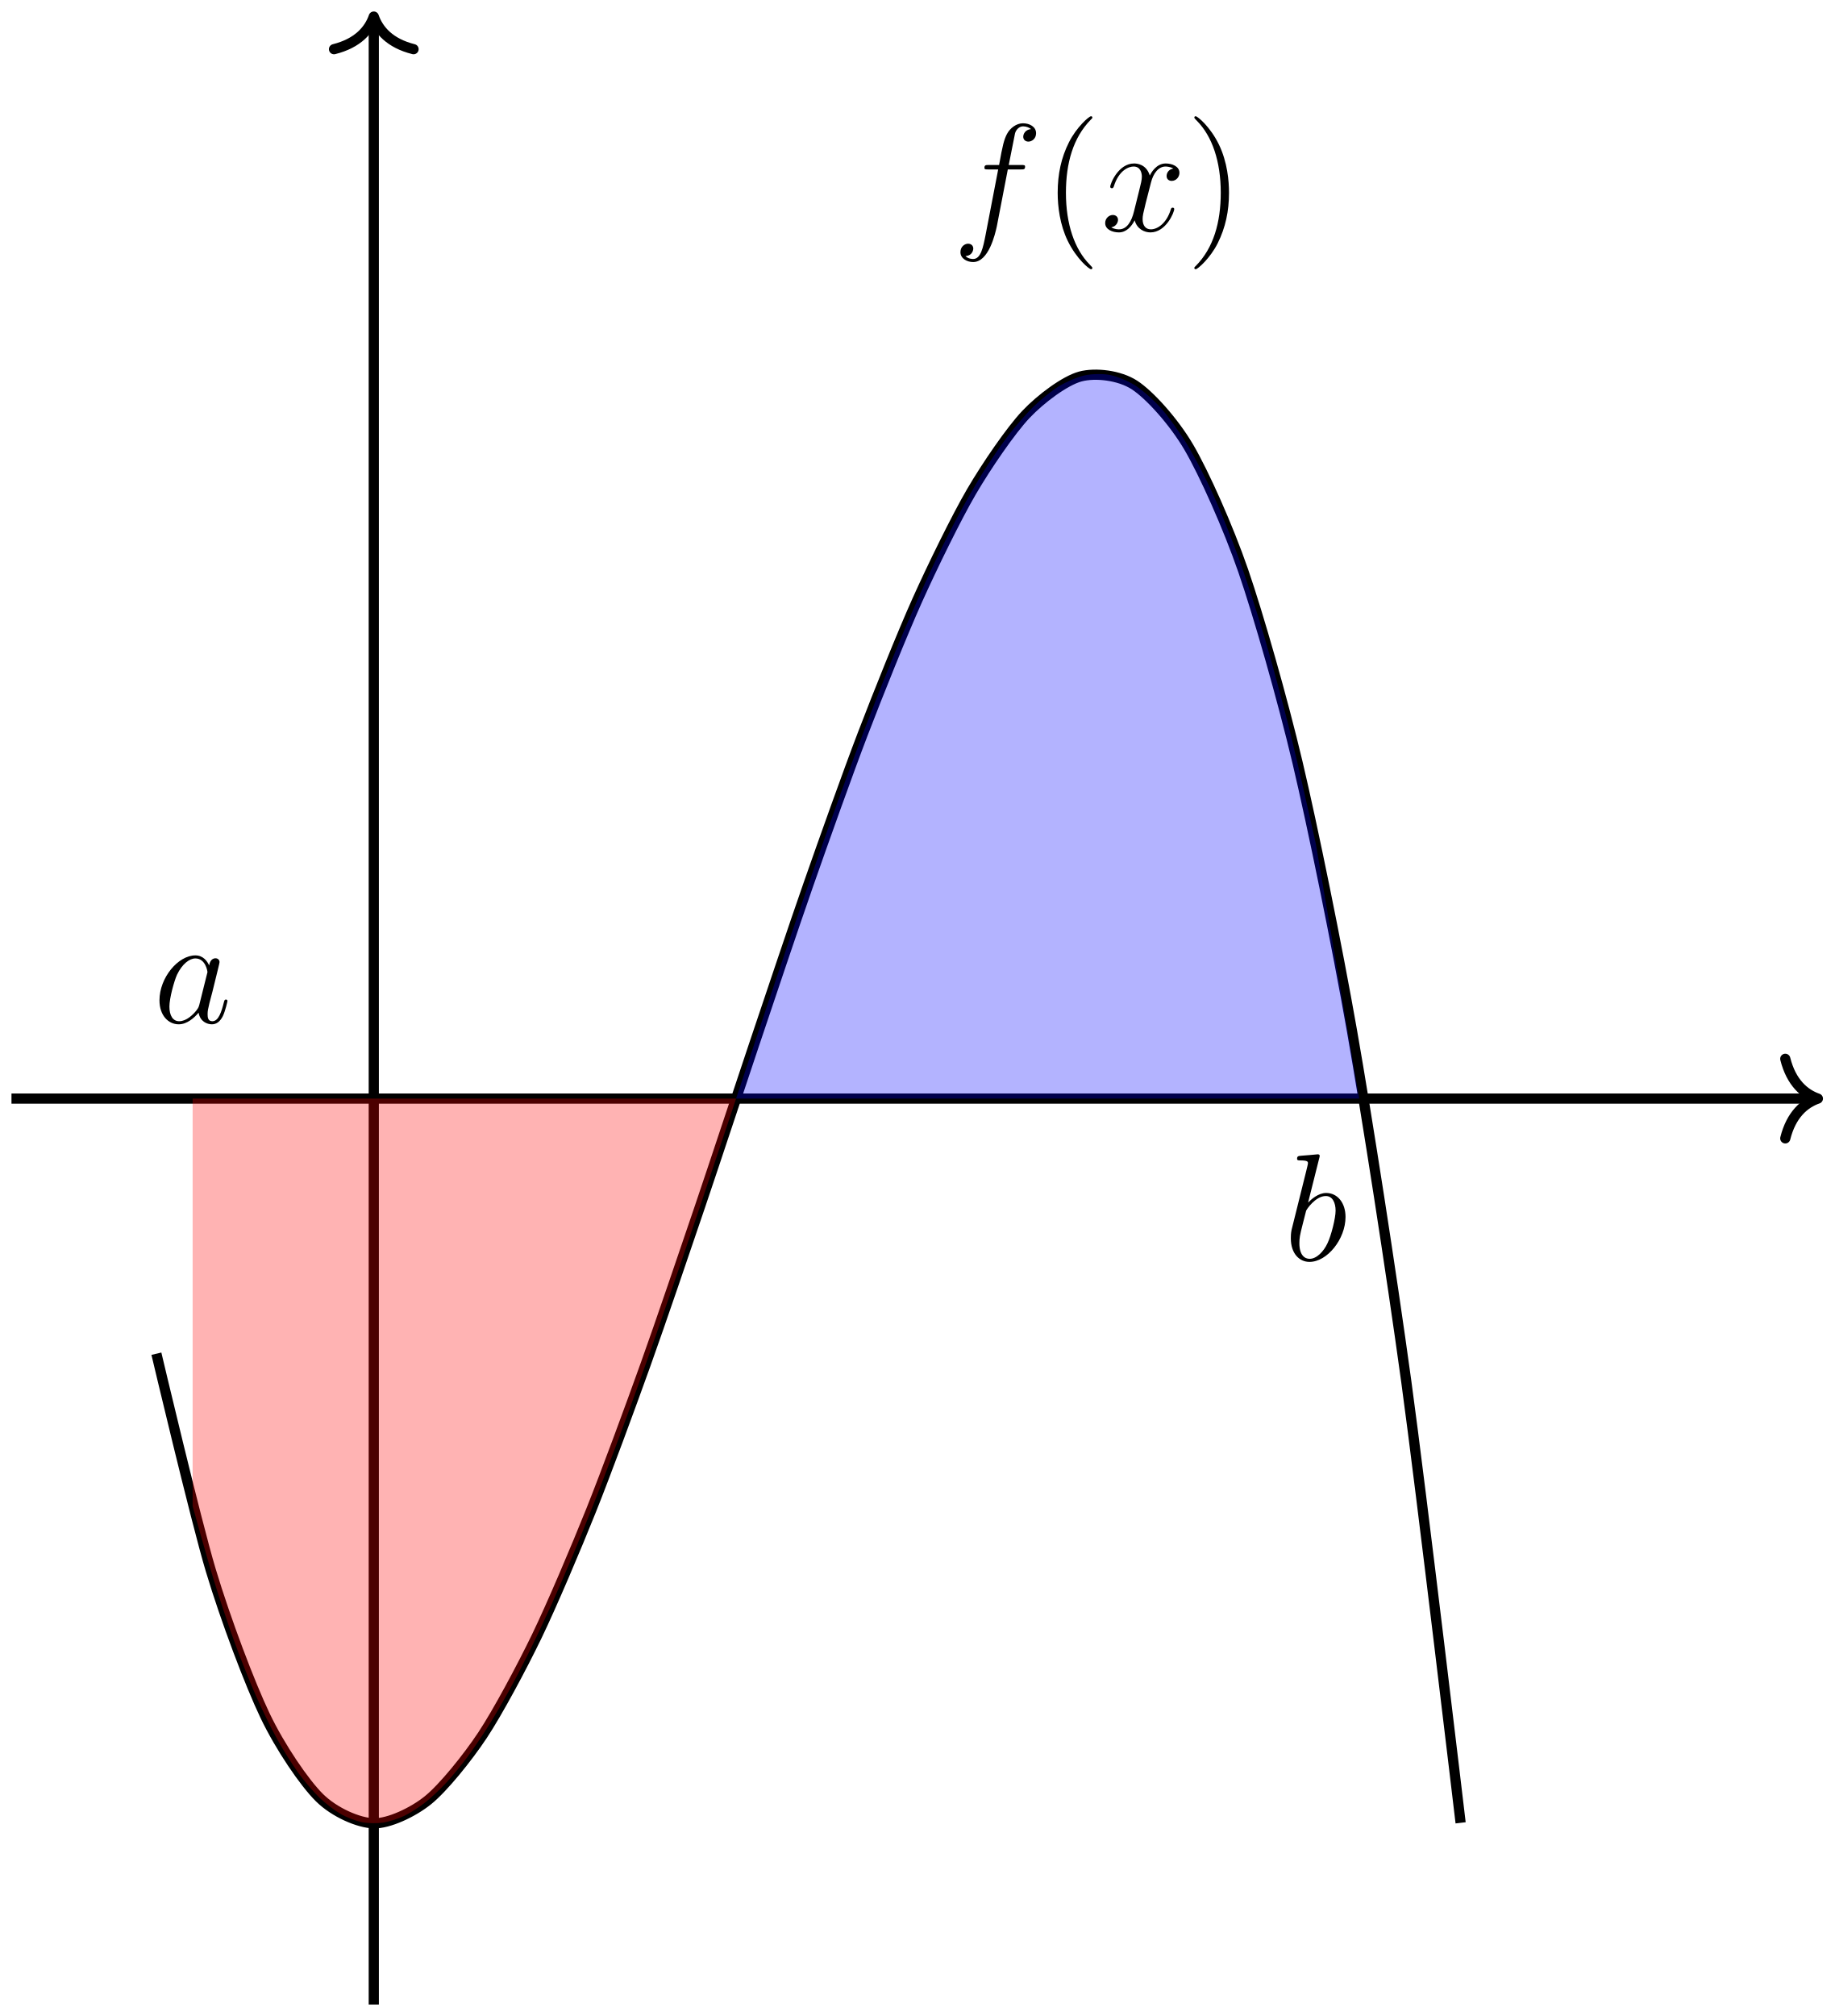
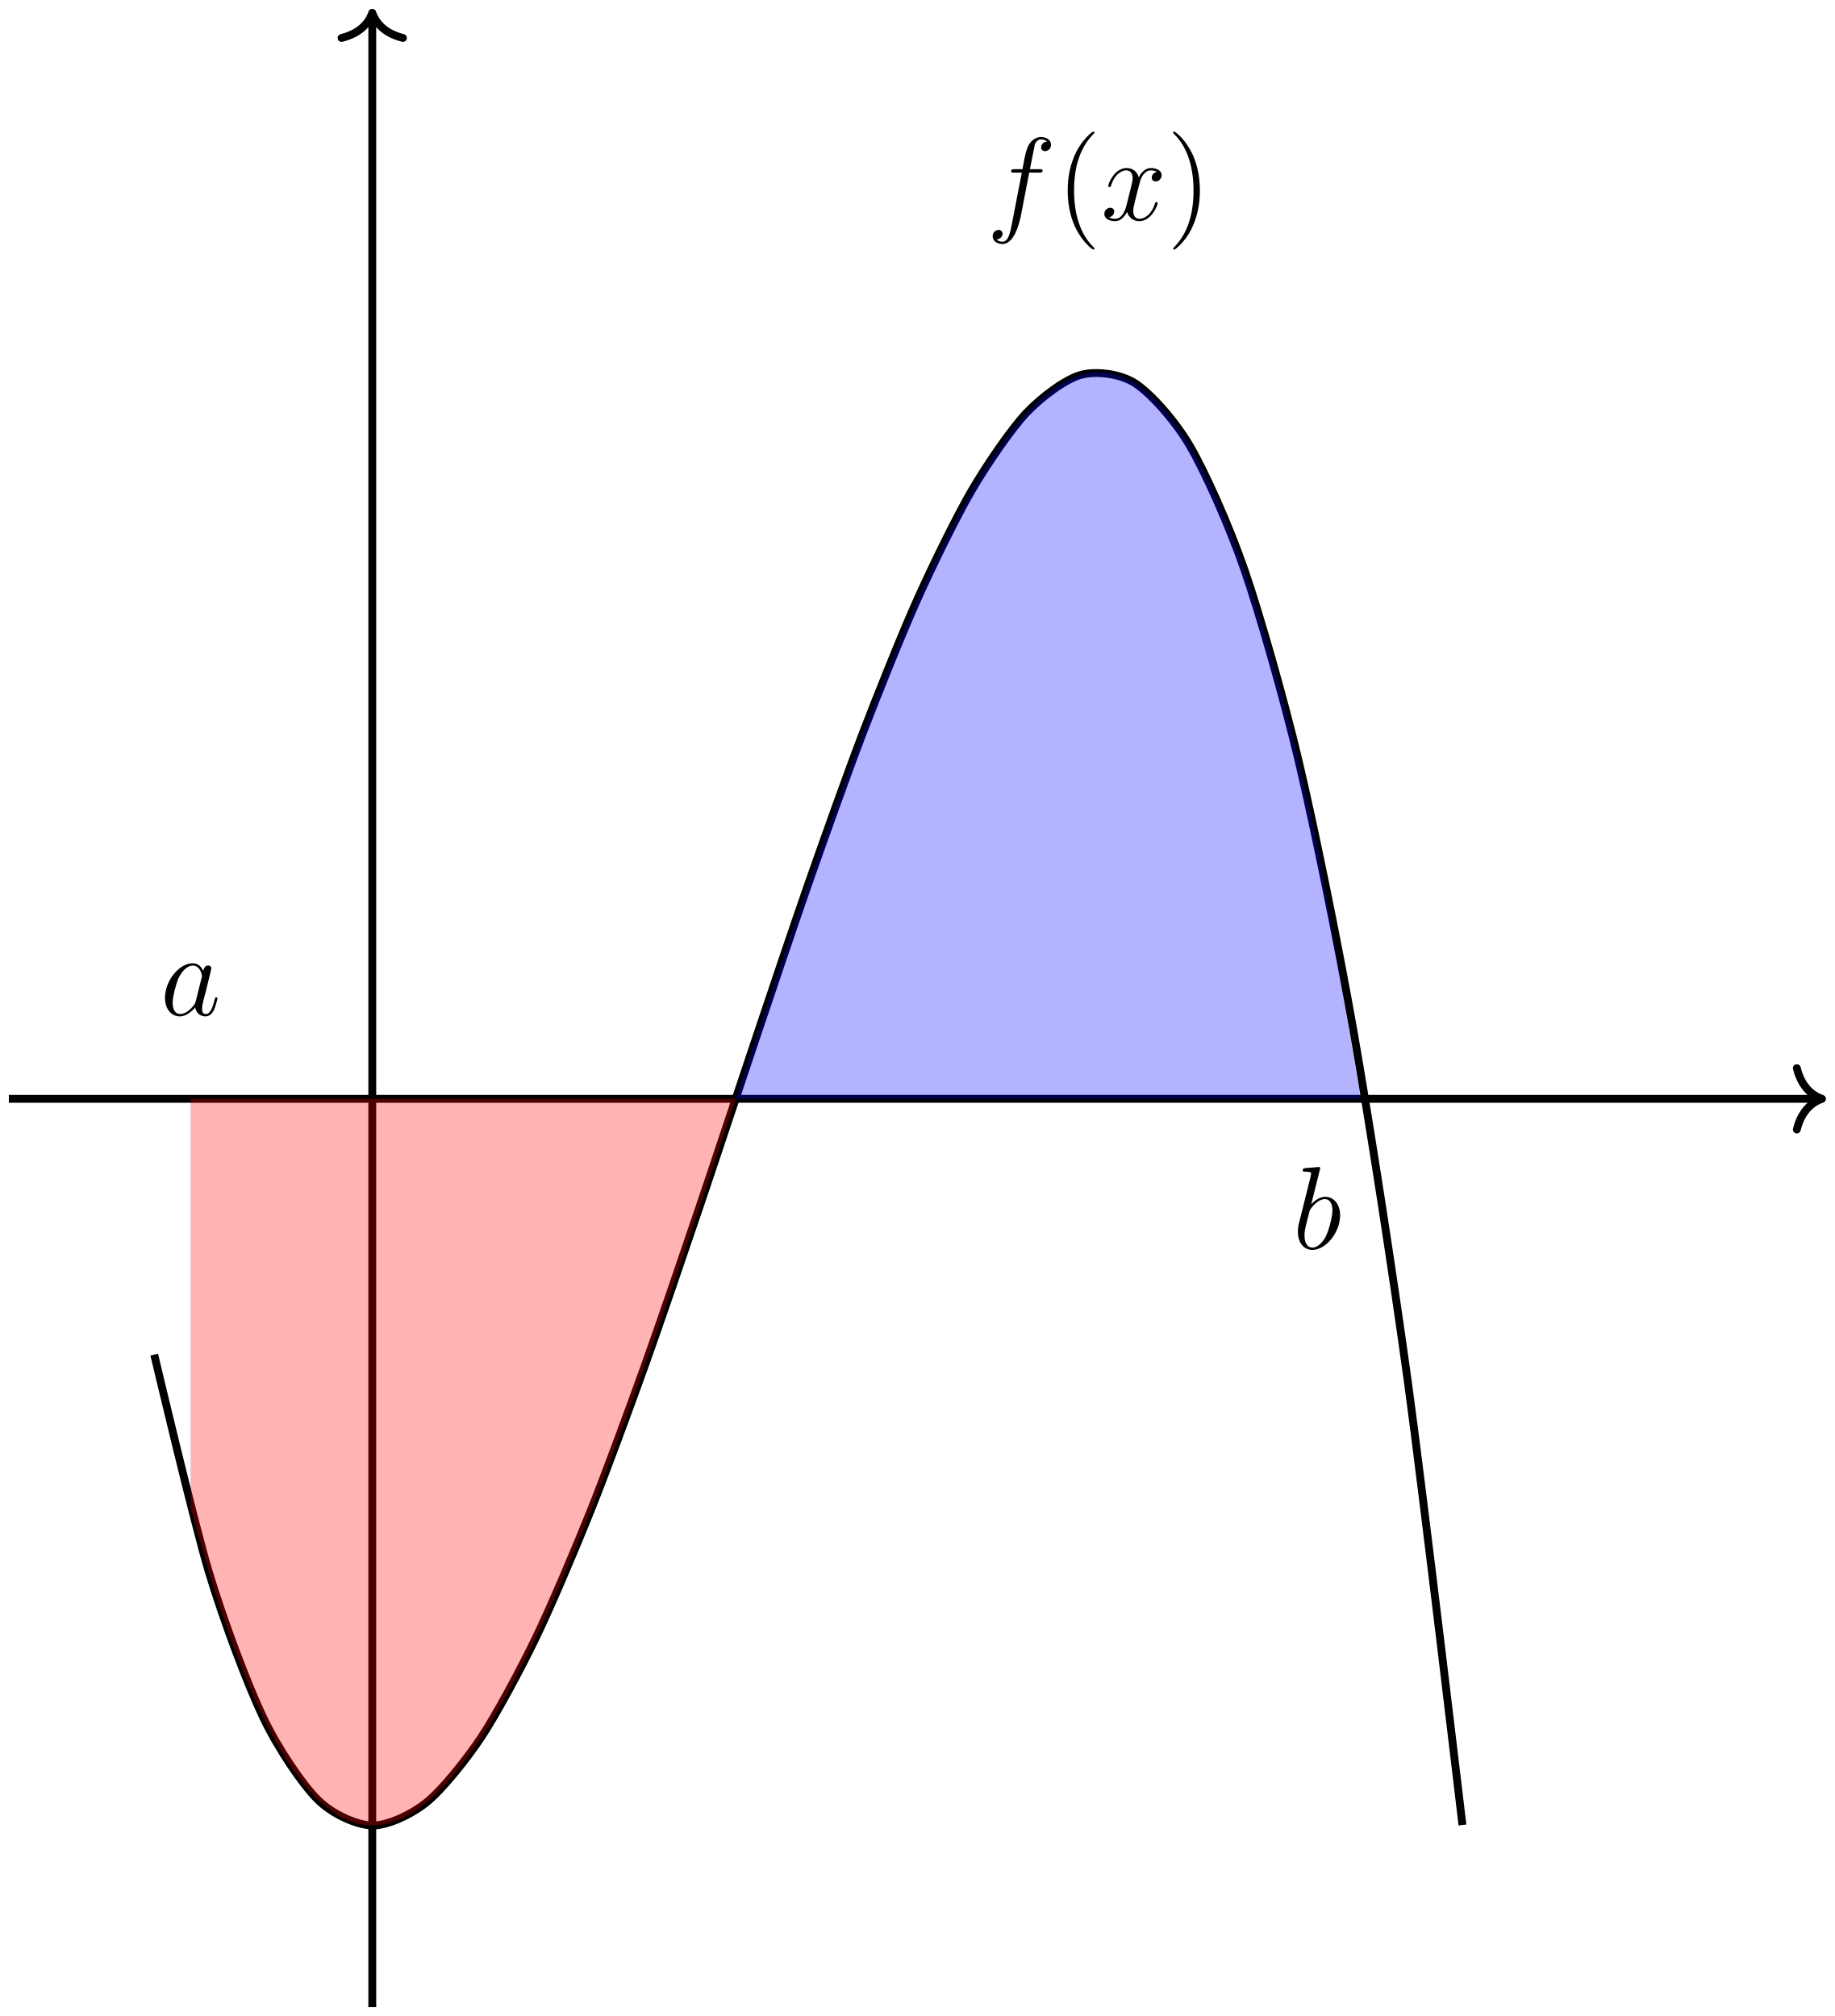
- <svg xmlns="http://www.w3.org/2000/svg" xmlns:xlink="http://www.w3.org/1999/xlink" version="1.1" width="239.215pt" height="262.837pt" viewBox="-.5 -157.202 143.529 157.702">
+ <svg xmlns="http://www.w3.org/2000/svg" xmlns:xlink="http://www.w3.org/1999/xlink" version="1.1" width="310.082pt" height="340.791pt" viewBox="-.5 -203.975 186.049 204.475">
  <defs>
    <path id="g4-40" d="M3.885 2.905C3.885 2.869 3.885 2.845 3.682 2.642C2.487 1.435 1.817-.538 1.817-2.977C1.817-5.296 2.379-7.293 3.766-8.703C3.885-8.811 3.885-8.835 3.885-8.871C3.885-8.942 3.826-8.966 3.778-8.966C3.622-8.966 2.642-8.106 2.056-6.934C1.447-5.727 1.172-4.447 1.172-2.977C1.172-1.913 1.339-.49 1.961 .789C2.666 2.224 3.646 3.001 3.778 3.001C3.826 3.001 3.885 2.977 3.885 2.905Z" />
    <path id="g4-41" d="M3.371-2.977C3.371-3.885 3.252-5.368 2.582-6.755C1.877-8.189 .897-8.966 .765-8.966C.717-8.966 .658-8.942 .658-8.871C.658-8.835 .658-8.811 .861-8.608C2.056-7.4 2.726-5.428 2.726-2.989C2.726-.669 2.164 1.327 .777 2.738C.658 2.845 .658 2.869 .658 2.905C.658 2.977 .717 3.001 .765 3.001C.921 3.001 1.901 2.14 2.487 .968C3.096-.251 3.371-1.542 3.371-2.977Z" />
    <path id="g2-97" d="M3.599-1.423C3.539-1.219 3.539-1.196 3.371-.968C3.108-.634 2.582-.12 2.02-.12C1.53-.12 1.255-.562 1.255-1.267C1.255-1.925 1.626-3.264 1.853-3.766C2.26-4.603 2.821-5.033 3.288-5.033C4.077-5.033 4.232-4.053 4.232-3.957C4.232-3.957 4.196-3.79 4.184-3.766L3.599-1.423ZM5.798-1.71C5.798-1.769 5.75-1.817 5.679-1.817C5.571-1.817 5.559-1.757 5.511-1.578C5.332-.873 5.105-.12 4.615-.12C4.268-.12 4.244-.43 4.244-.669C4.244-.944 4.28-1.076 4.388-1.542L4.627-2.451C5.069-4.244 5.177-4.674 5.177-4.746C5.177-4.914 5.045-5.045 4.866-5.045C4.483-5.045 4.388-4.627 4.364-4.483C4.232-4.794 3.909-5.272 3.288-5.272C1.937-5.272 .478-3.527 .478-1.757C.478-.574 1.172 .12 1.985 .12C2.642 .12 3.204-.395 3.539-.789C3.658-.084 4.22 .12 4.579 .12S5.224-.096 5.44-.526C5.631-.933 5.798-1.662 5.798-1.71Z" />
    <path id="g2-98" d="M4.818-3.395C4.818-4.495 4.196-5.272 3.3-5.272C2.678-5.272 2.116-4.758 1.889-4.519L2.762-7.998C2.774-8.046 2.798-8.118 2.798-8.177C2.798-8.297 2.654-8.297 2.654-8.297L1.997-8.237C1.793-8.225 1.614-8.201 1.399-8.189C1.112-8.165 1.028-8.153 1.028-7.938C1.028-7.819 1.148-7.819 1.267-7.819C1.877-7.819 1.877-7.711 1.877-7.592C1.877-7.508 1.781-7.161 1.733-6.946L1.447-5.798L.598-2.391C.538-2.092 .538-1.889 .538-1.733C.538-.514 1.219 .12 1.997 .12C3.383 .12 4.818-1.662 4.818-3.395ZM3.407-1.339C3.108-.693 2.558-.12 2.008-.12C1.626-.12 1.207-.406 1.207-1.339C1.207-1.733 1.243-1.961 1.459-2.798L1.733-3.873C1.757-3.969 2.463-5.033 3.276-5.033C3.802-5.033 4.041-4.507 4.041-3.885C4.041-3.312 3.706-1.961 3.407-1.339Z" />
    <path id="g2-102" d="M6.528-7.639C6.528-8.141 6.025-8.416 5.499-8.416C4.985-8.416 4.483-8.034 4.244-7.568C4.029-7.149 3.909-6.719 3.634-5.153H2.833C2.606-5.153 2.487-5.153 2.487-4.937C2.487-4.806 2.558-4.806 2.798-4.806H3.563L2.582 .287C2.379 1.327 2.2 2.2 1.602 2.2C1.566 2.2 1.219 2.2 1.004 1.973C1.614 1.925 1.614 1.387 1.614 1.387C1.614 1.148 1.435 1.004 1.207 1.004C.968 1.004 .61 1.207 .61 1.662C.61 2.176 1.136 2.439 1.602 2.439C2.821 2.439 3.324 .251 3.455-.347L4.316-4.806H5.332C5.571-4.806 5.667-4.806 5.667-5.033C5.667-5.153 5.571-5.153 5.356-5.153H4.388L4.878-7.615C4.949-7.902 5.2-8.177 5.511-8.177C5.762-8.177 6.013-8.07 6.133-7.962C5.667-7.914 5.523-7.568 5.523-7.364C5.523-7.125 5.703-6.982 5.93-6.982C6.169-6.982 6.528-7.185 6.528-7.639Z" />
    <path id="g2-120" d="M5.738-1.71C5.738-1.769 5.691-1.817 5.619-1.817C5.511-1.817 5.499-1.757 5.464-1.662C5.141-.61 4.447-.12 3.909-.12C3.491-.12 3.264-.43 3.264-.921C3.264-1.184 3.312-1.375 3.503-2.164L3.921-3.79C4.101-4.507 4.507-5.033 5.057-5.033C5.057-5.033 5.416-5.033 5.667-4.878C5.284-4.806 5.141-4.519 5.141-4.292C5.141-4.005 5.368-3.909 5.535-3.909C5.894-3.909 6.145-4.22 6.145-4.543C6.145-5.045 5.571-5.272 5.069-5.272C4.34-5.272 3.933-4.555 3.826-4.328C3.551-5.224 2.809-5.272 2.594-5.272C1.375-5.272 .729-3.706 .729-3.443C.729-3.395 .777-3.335 .861-3.335C.956-3.335 .98-3.407 1.004-3.455C1.411-4.782 2.212-5.033 2.558-5.033C3.096-5.033 3.204-4.531 3.204-4.244C3.204-3.981 3.132-3.706 2.989-3.132L2.582-1.494C2.403-.777 2.056-.12 1.423-.12C1.363-.12 1.064-.12 .813-.275C1.243-.359 1.339-.717 1.339-.861C1.339-1.1 1.16-1.243 .933-1.243C.646-1.243 .335-.992 .335-.61C.335-.108 .897 .12 1.411 .12C1.985 .12 2.391-.335 2.642-.825C2.833-.12 3.431 .12 3.873 .12C5.093 .12 5.738-1.447 5.738-1.71Z" />
  </defs>
  <g id="page4">
-     <g stroke-miterlimit="10" transform="matrix(.996264 0 0 -.996264 28.74494 -71.2646)" fill="#000" stroke="#000" stroke-width="0.4">
+     <g stroke-miterlimit="10" transform="matrix(.996264 0 0 -.996264 37.24896 -92.52465)" fill="#000" stroke="#000" stroke-width="0.4">
      <g stroke-width="0.8">
-         <path d="M-28.453 0H113.011" fill="none" />
-         <g transform="translate(113.411)" stroke-dasharray="none" stroke-dashoffset="0.0" stroke-linecap="round" stroke-linejoin="round">
+         <path d="M-36.989 0H147.155" fill="none" />
+         <g transform="translate(147.5546)" stroke-dasharray="none" stroke-dashoffset="0.0" stroke-linecap="round" stroke-linejoin="round">
          <path d="M-2.56 3.123C-2.092 1.249-1.05 .364 0 0C-1.05-.364-2.092-1.249-2.56-3.123" fill="none" />
        </g>
      </g>
      <g stroke-width="0.8">
-         <path d="M0-71.132V84.558" fill="none" />
-         <g transform="matrix(0 1 -1 0 0 84.95824)" stroke-dasharray="none" stroke-dashoffset="0.0" stroke-linecap="round" stroke-linejoin="round">
+         <path d="M0-92.472V110.166" fill="none" />
+         <g transform="matrix(0 1 -1 0 0 110.566)" stroke-dasharray="none" stroke-dashoffset="0.0" stroke-linecap="round" stroke-linejoin="round">
          <path d="M-2.56 3.123C-2.092 1.249-1.05 .364 0 0C-1.05-.364-2.092-1.249-2.56-3.123" fill="none" />
        </g>
      </g>
      <g stroke-width="0.8">
-         <path d="M-17.072-20.031C-17.072-20.031-13.988-33.084-12.804-37.027C-11.62-40.971-9.721-45.976-8.536-48.455C-7.352-50.933-5.453-53.716-4.269-54.888S-1.185-56.879-.001-56.905C1.183-56.932 3.083-56.041 4.267-55.082C5.451-54.123 7.35-51.779 8.535-49.994C9.719-48.209 11.618-44.668 12.802-42.216C13.987-39.765 15.886-35.284 17.07-32.327C18.254-29.369 20.154-24.204 21.338-20.9C22.522-17.596 24.421-12.004 25.606-8.513C26.79-5.023 28.689 .741 29.873 4.258S32.957 13.454 34.141 16.838S37.224 25.558 38.409 28.649C39.593 31.741 41.492 36.479 42.676 39.117C43.861 41.755 45.76 45.639 46.944 47.664C48.129 49.69 50.028 52.463 51.212 53.716C52.396 54.969 54.295 56.375 55.48 56.695C56.664 57.016 58.563 56.798 59.747 56.026S62.831 53.156 64.015 51.132C65.199 49.108 67.099 44.874 68.283 41.438C69.467 38.002 71.366 31.376 72.551 26.368C73.735 21.36 75.634 12.084 76.818 5.344C78.003-1.396 79.902-13.577 81.086-22.208C82.27-30.84 85.354-56.866 85.354-56.866" fill="none" />
+         <path d="M-22.193-26.04C-22.193-26.04-18.185-43.009-16.645-48.136C-15.106-53.263-12.637-59.77-11.097-62.991C-9.558-66.213-7.089-69.831-5.549-71.355C-4.01-72.879-1.541-73.942-.001-73.977C1.538-74.012 4.007-72.854 5.547-71.607C7.086-70.361 9.555-67.313 11.095-64.992C12.635-62.671 15.104-58.068 16.643-54.881C18.183-51.695 20.652-45.87 22.191-42.025C23.731-38.18 26.2-31.466 27.739-27.17C29.279-22.875 31.748-15.605 33.287-11.067C34.827-6.529 37.296 .963 38.835 5.536C40.375 10.108 42.844 17.49 44.383 21.889C45.923 26.289 48.392 33.226 49.931 37.244C51.471 41.263 53.94 47.422 55.48 50.852C57.019 54.282 59.488 59.331 61.028 61.964C62.567 64.597 65.036 68.202 66.576 69.831C68.115 71.46 70.584 73.287 72.124 73.704C73.663 74.121 76.132 73.838 77.672 72.834C79.211 71.831 81.68 69.103 83.22 66.472C84.76 63.841 87.228 58.336 88.768 53.869C90.308 49.403 92.777 40.789 94.316 34.278C95.856 27.768 98.325 15.709 99.864 6.947C101.404-1.815 103.873-17.65 105.412-28.871C106.952-40.092 110.96-73.927 110.96-73.927" fill="none" />
      </g>
      <g fill="#f00" stroke="#f00" stroke-opacity="0.3" fill-opacity="0.3">
-         <path d="M-14.226 0V-32.009C-14.226-32.009-13.027-36.311-12.567-37.803S-11.368-41.494-10.908-42.758C-10.447-44.022-9.709-45.865-9.248-46.91S-8.049-49.457-7.589-50.293C-7.129-51.13-6.39-52.304-5.93-52.941S-4.731-54.439-4.27-54.887C-3.81-55.334-3.071-55.899-2.611-56.165C-2.151-56.432-1.412-56.714-.952-56.809C-.491-56.905 .247-56.92 .708-56.853C1.168-56.787 1.907-56.55 2.367-56.332C2.827-56.113 3.566-55.639 4.026-55.277C4.487-54.915 5.225-54.22 5.686-53.724S6.885-52.327 7.345-51.707C7.805-51.087 8.544-49.993 9.004-49.259S10.203-47.254 10.664-46.414C11.124-45.574 11.863-44.142 12.323-43.206C12.783-42.27 13.522-40.691 13.982-39.669C14.443-38.646 15.181-36.936 15.642-35.836C16.102-34.736 16.841-32.91 17.301-31.742C17.761-30.575 18.5-28.647 18.96-27.421C19.421-26.195 20.159-24.181 20.62-22.906C21.08-21.63 21.819-19.545 22.279-18.231C22.739-16.916 23.478-14.775 23.938-13.43C24.399-12.085 25.598-8.536 25.598-8.536L28.453 0Z" stroke="none" />
+         <path d="M-18.494 0V-41.612C-18.494-41.612-16.936-47.205-16.337-49.144C-15.739-51.082-14.779-53.943-14.18-55.586C-13.581-57.228-12.621-59.624-12.023-60.984C-11.424-62.343-10.464-64.294-9.866-65.381C-9.267-66.469-8.307-67.995-7.709-68.824C-7.11-69.652-6.15-70.771-5.551-71.353C-4.953-71.934-3.993-72.668-3.394-73.015C-2.796-73.362-1.836-73.728-1.237-73.852C-.639-73.976 .321-73.996 .92-73.91C1.519-73.823 2.479-73.515 3.077-73.231C3.676-72.947 4.636-72.33 5.234-71.86C5.833-71.39 6.793-70.486 7.391-69.842C7.99-69.198 8.95-68.025 9.549-67.219S11.107-64.991 11.706-64.036C12.304-63.082 13.264-61.43 13.863-60.338C14.461-59.246 15.421-57.384 16.02-56.168C16.619-54.951 17.579-52.899 18.177-51.569C18.776-50.24 19.736-48.017 20.334-46.587C20.933-45.157 21.893-42.783 22.491-41.265C23.09-39.747 24.05-37.241 24.649-35.647S26.207-31.435 26.806-29.777C27.404-28.12 28.364-25.409 28.963-23.7C29.561-21.991 30.521-19.207 31.12-17.459C31.719-15.71 33.277-11.097 33.277-11.097L36.989 0Z" stroke="none" />
      </g>
      <g fill="#00f" stroke="#00f" stroke-opacity="0.3" fill-opacity="0.3">
-         <path d="M28.453 0L25.607-8.508C25.607-8.508 27.063-4.163 27.623-2.49C28.182-.816 29.079 1.882 29.638 3.554C30.197 5.226 31.094 7.908 31.653 9.561S33.109 13.854 33.669 15.473C34.228 17.091 35.125 19.661 35.684 21.227C36.243 22.794 37.14 25.266 37.699 26.763C38.259 28.261 39.155 30.61 39.715 32.022C40.274 33.434 41.171 35.631 41.73 36.941S43.186 40.27 43.745 41.46C44.305 42.651 45.201 44.466 45.761 45.52C46.32 46.574 47.217 48.157 47.776 49.058S49.232 51.283 49.791 52.014S51.248 53.784 51.807 54.329C52.366 54.873 53.263 55.599 53.822 55.94C54.381 56.281 55.278 56.666 55.837 56.787C56.397 56.908 57.294 56.927 57.853 56.81C58.412 56.694 59.309 56.319 59.868 55.948C60.427 55.578 61.324 54.782 61.883 54.14S63.34 52.255 63.899 51.327S65.355 48.68 65.914 47.446S67.37 43.992 67.93 42.437C68.489 40.882 69.386 38.133 69.945 36.24C70.504 34.347 71.401 31.042 71.96 28.794C72.519 26.547 73.976 20.039 73.976 20.039L77.391 0Z" stroke="none" />
+         <path d="M36.989 0L33.29-11.061C33.29-11.061 35.182-5.412 35.91-3.237C36.637-1.061 37.802 2.446 38.529 4.62C39.256 6.794 40.422 10.28 41.149 12.43C41.876 14.58 43.042 18.011 43.769 20.115C44.496 22.219 45.662 25.559 46.389 27.595C47.116 29.632 48.282 32.845 49.009 34.793C49.736 36.74 50.902 39.793 51.629 41.629C52.356 43.464 53.522 46.321 54.249 48.023C54.976 49.726 56.142 52.351 56.869 53.899C57.596 55.446 58.762 57.806 59.489 59.176C60.216 60.546 61.382 62.604 62.109 63.775S64.002 66.668 64.729 67.619C65.456 68.569 66.622 69.919 67.349 70.628C68.076 71.336 69.242 72.279 69.969 72.722C70.696 73.165 71.862 73.666 72.589 73.823C73.316 73.98 74.482 74.005 75.209 73.854C75.936 73.702 77.102 73.214 77.829 72.733C78.556 72.251 79.722 71.216 80.449 70.383C81.176 69.549 82.342 67.932 83.069 66.725C83.796 65.517 84.962 63.284 85.689 61.68C86.416 60.077 87.582 57.189 88.309 55.168C89.036 53.147 90.201 49.573 90.929 47.112C91.656 44.652 92.821 40.355 93.549 37.433C94.276 34.511 96.168 26.051 96.168 26.051L100.609 0Z" stroke="none" />
      </g>
-       <g transform="matrix(1.00375 0 0 -1.00375 -46.16309 -65.57927)" stroke="none" fill="#000">
-         <use x="28.745" y="-71.265" xlink:href="#g2-97" />
+       <g transform="matrix(1.00375 0 0 -1.00375 -58.96694 -84.35824)" stroke="none" fill="#000">
+         <use x="37.249" y="-92.525" xlink:href="#g2-97" />
      </g>
-       <g transform="matrix(1.00375 0 0 -1.00375 42.62668 -84.2344)" stroke="none" fill="#000">
-         <use x="28.745" y="-71.265" xlink:href="#g2-98" />
+       <g transform="matrix(1.00375 0 0 -1.00375 56.28418 -108.135)" stroke="none" fill="#000">
+         <use x="37.249" y="-92.525" xlink:href="#g2-98" />
      </g>
-       <g transform="matrix(1.00375 0 0 -1.00375 16.60847 -3.399995)" stroke="none" fill="#000">
-         <use x="28.745" y="-71.265" xlink:href="#g2-102" />
-         <use x="35.791" y="-71.265" xlink:href="#g4-40" />
-         <use x="40.344" y="-71.265" xlink:href="#g2-120" />
-         <use x="46.996" y="-71.265" xlink:href="#g4-41" />
+       <g transform="matrix(1.00375 0 0 -1.00375 25.14438 -3.399992)" stroke="none" fill="#000">
+         <use x="37.249" y="-92.525" xlink:href="#g2-102" />
+         <use x="44.295" y="-92.525" xlink:href="#g4-40" />
+         <use x="48.848" y="-92.525" xlink:href="#g2-120" />
+         <use x="55.5" y="-92.525" xlink:href="#g4-41" />
      </g>
    </g>
  </g>
</svg>
